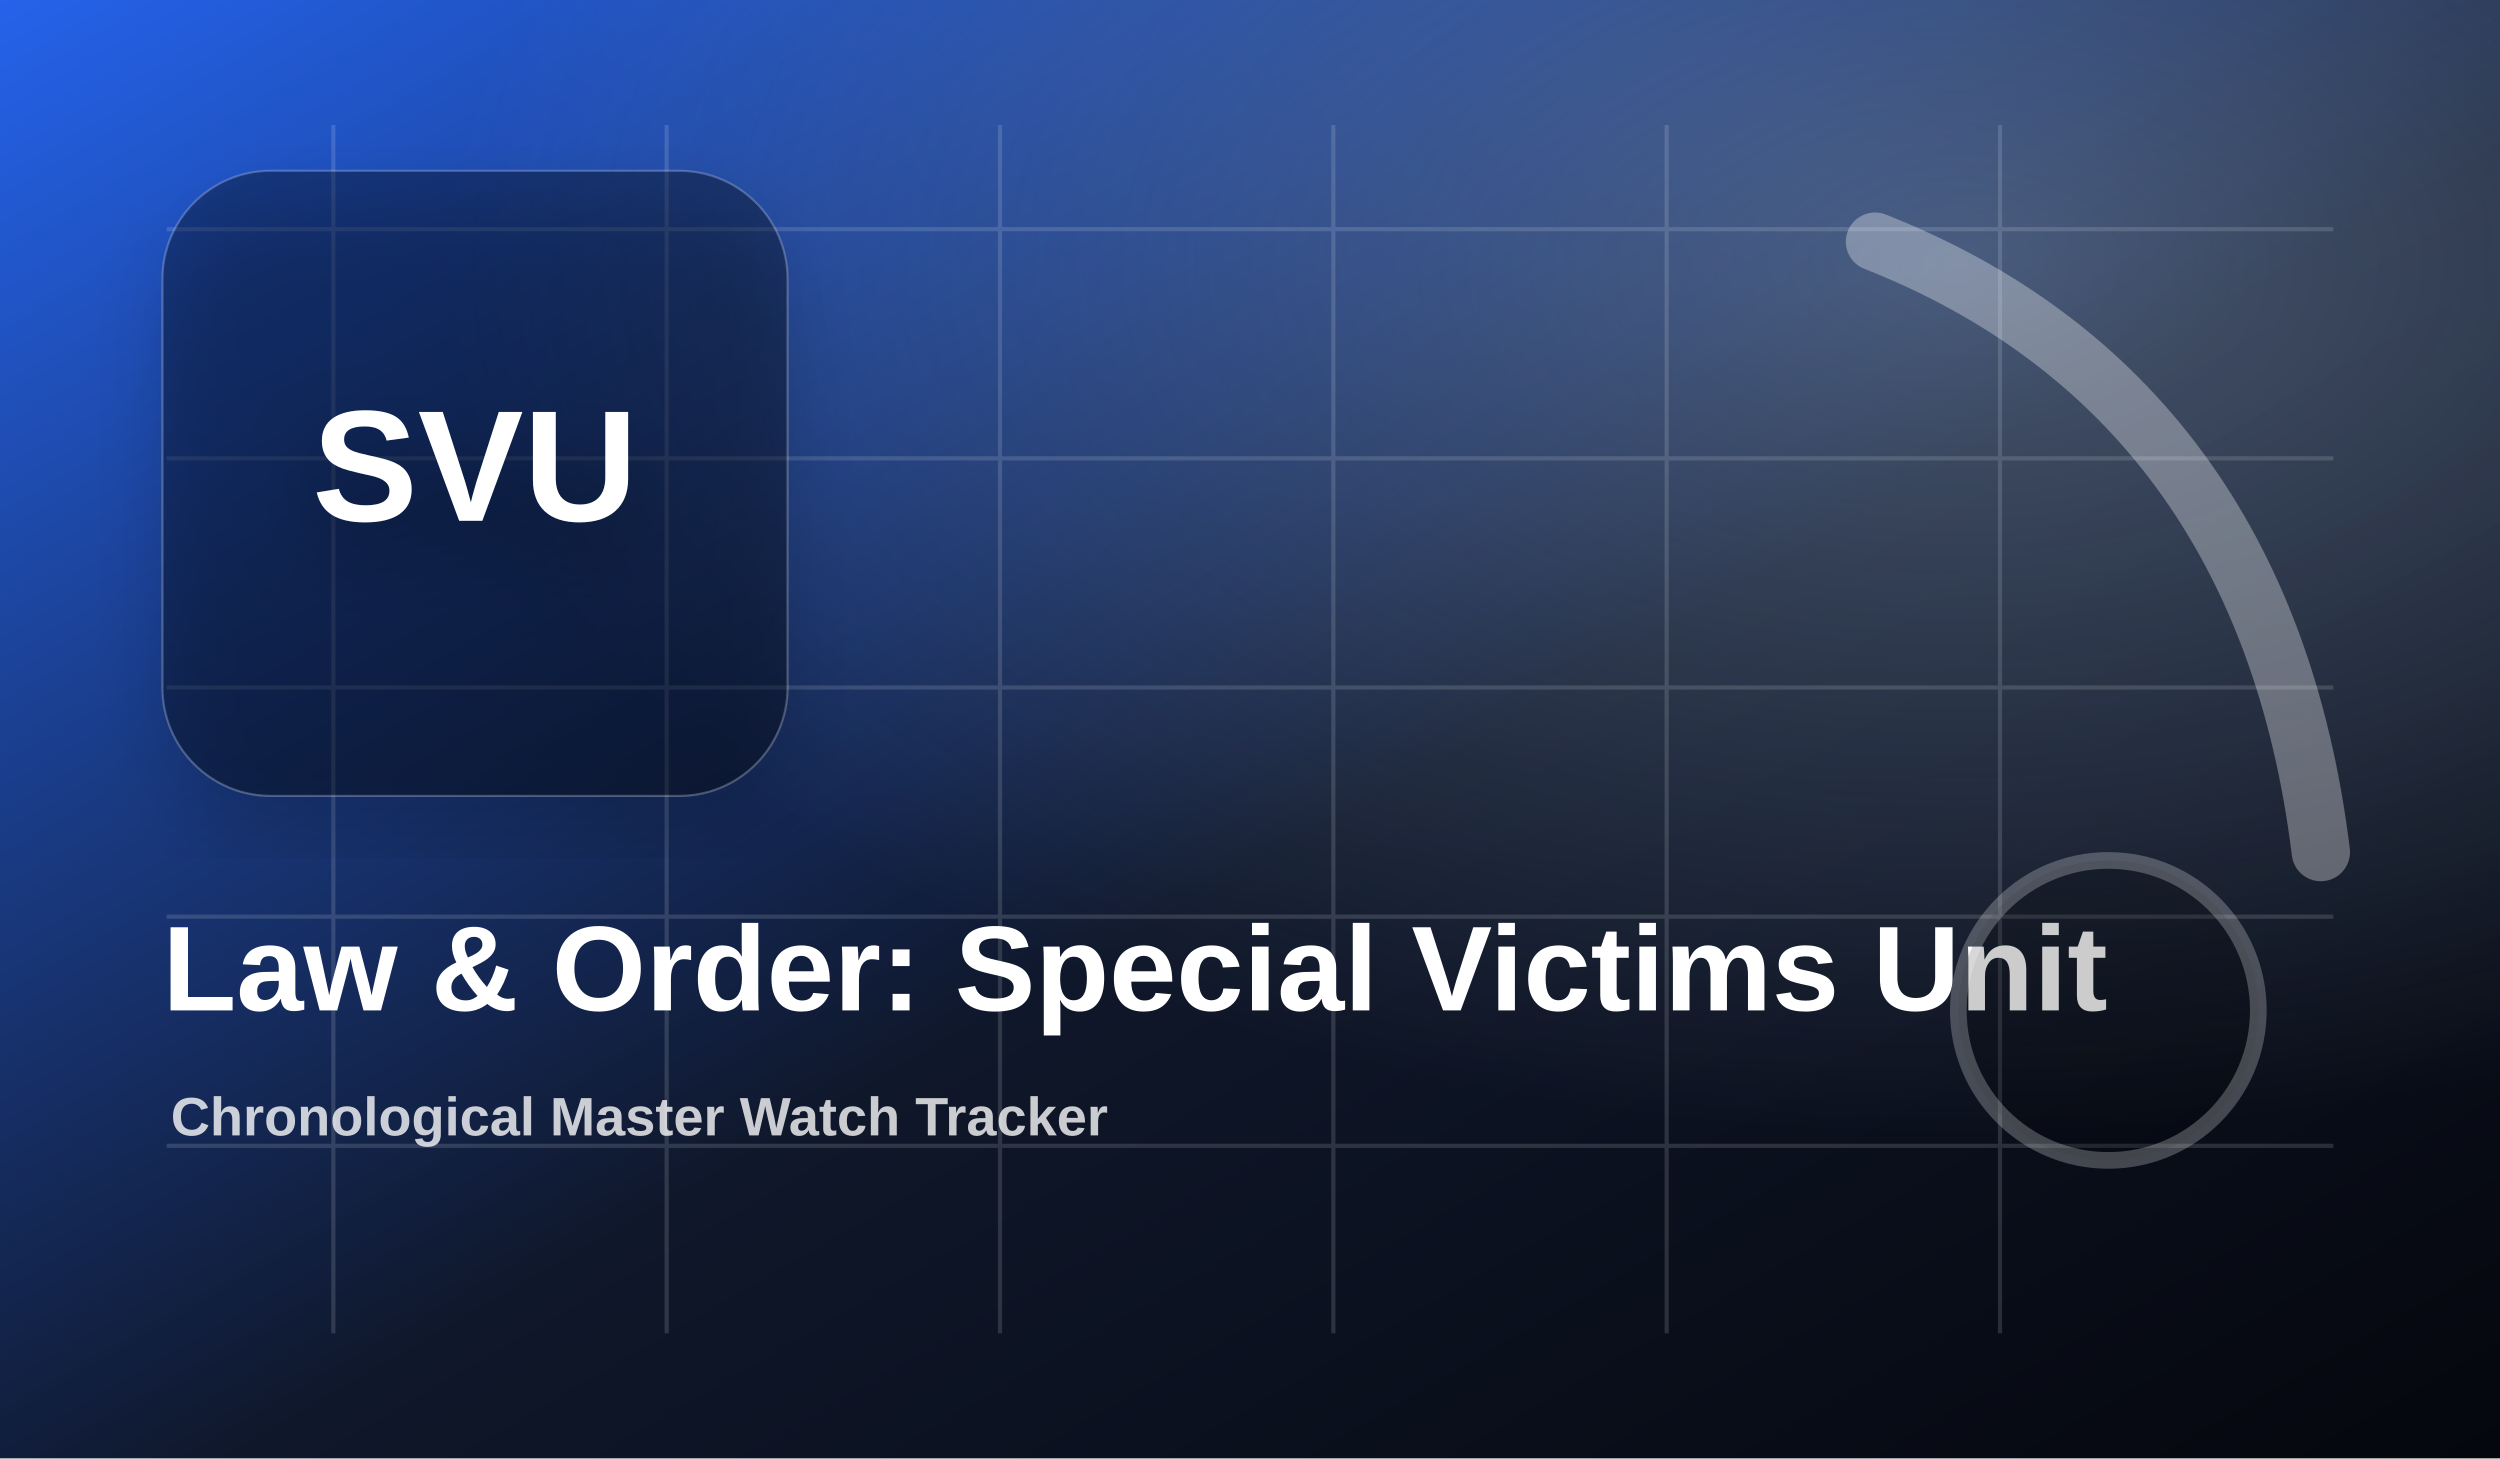
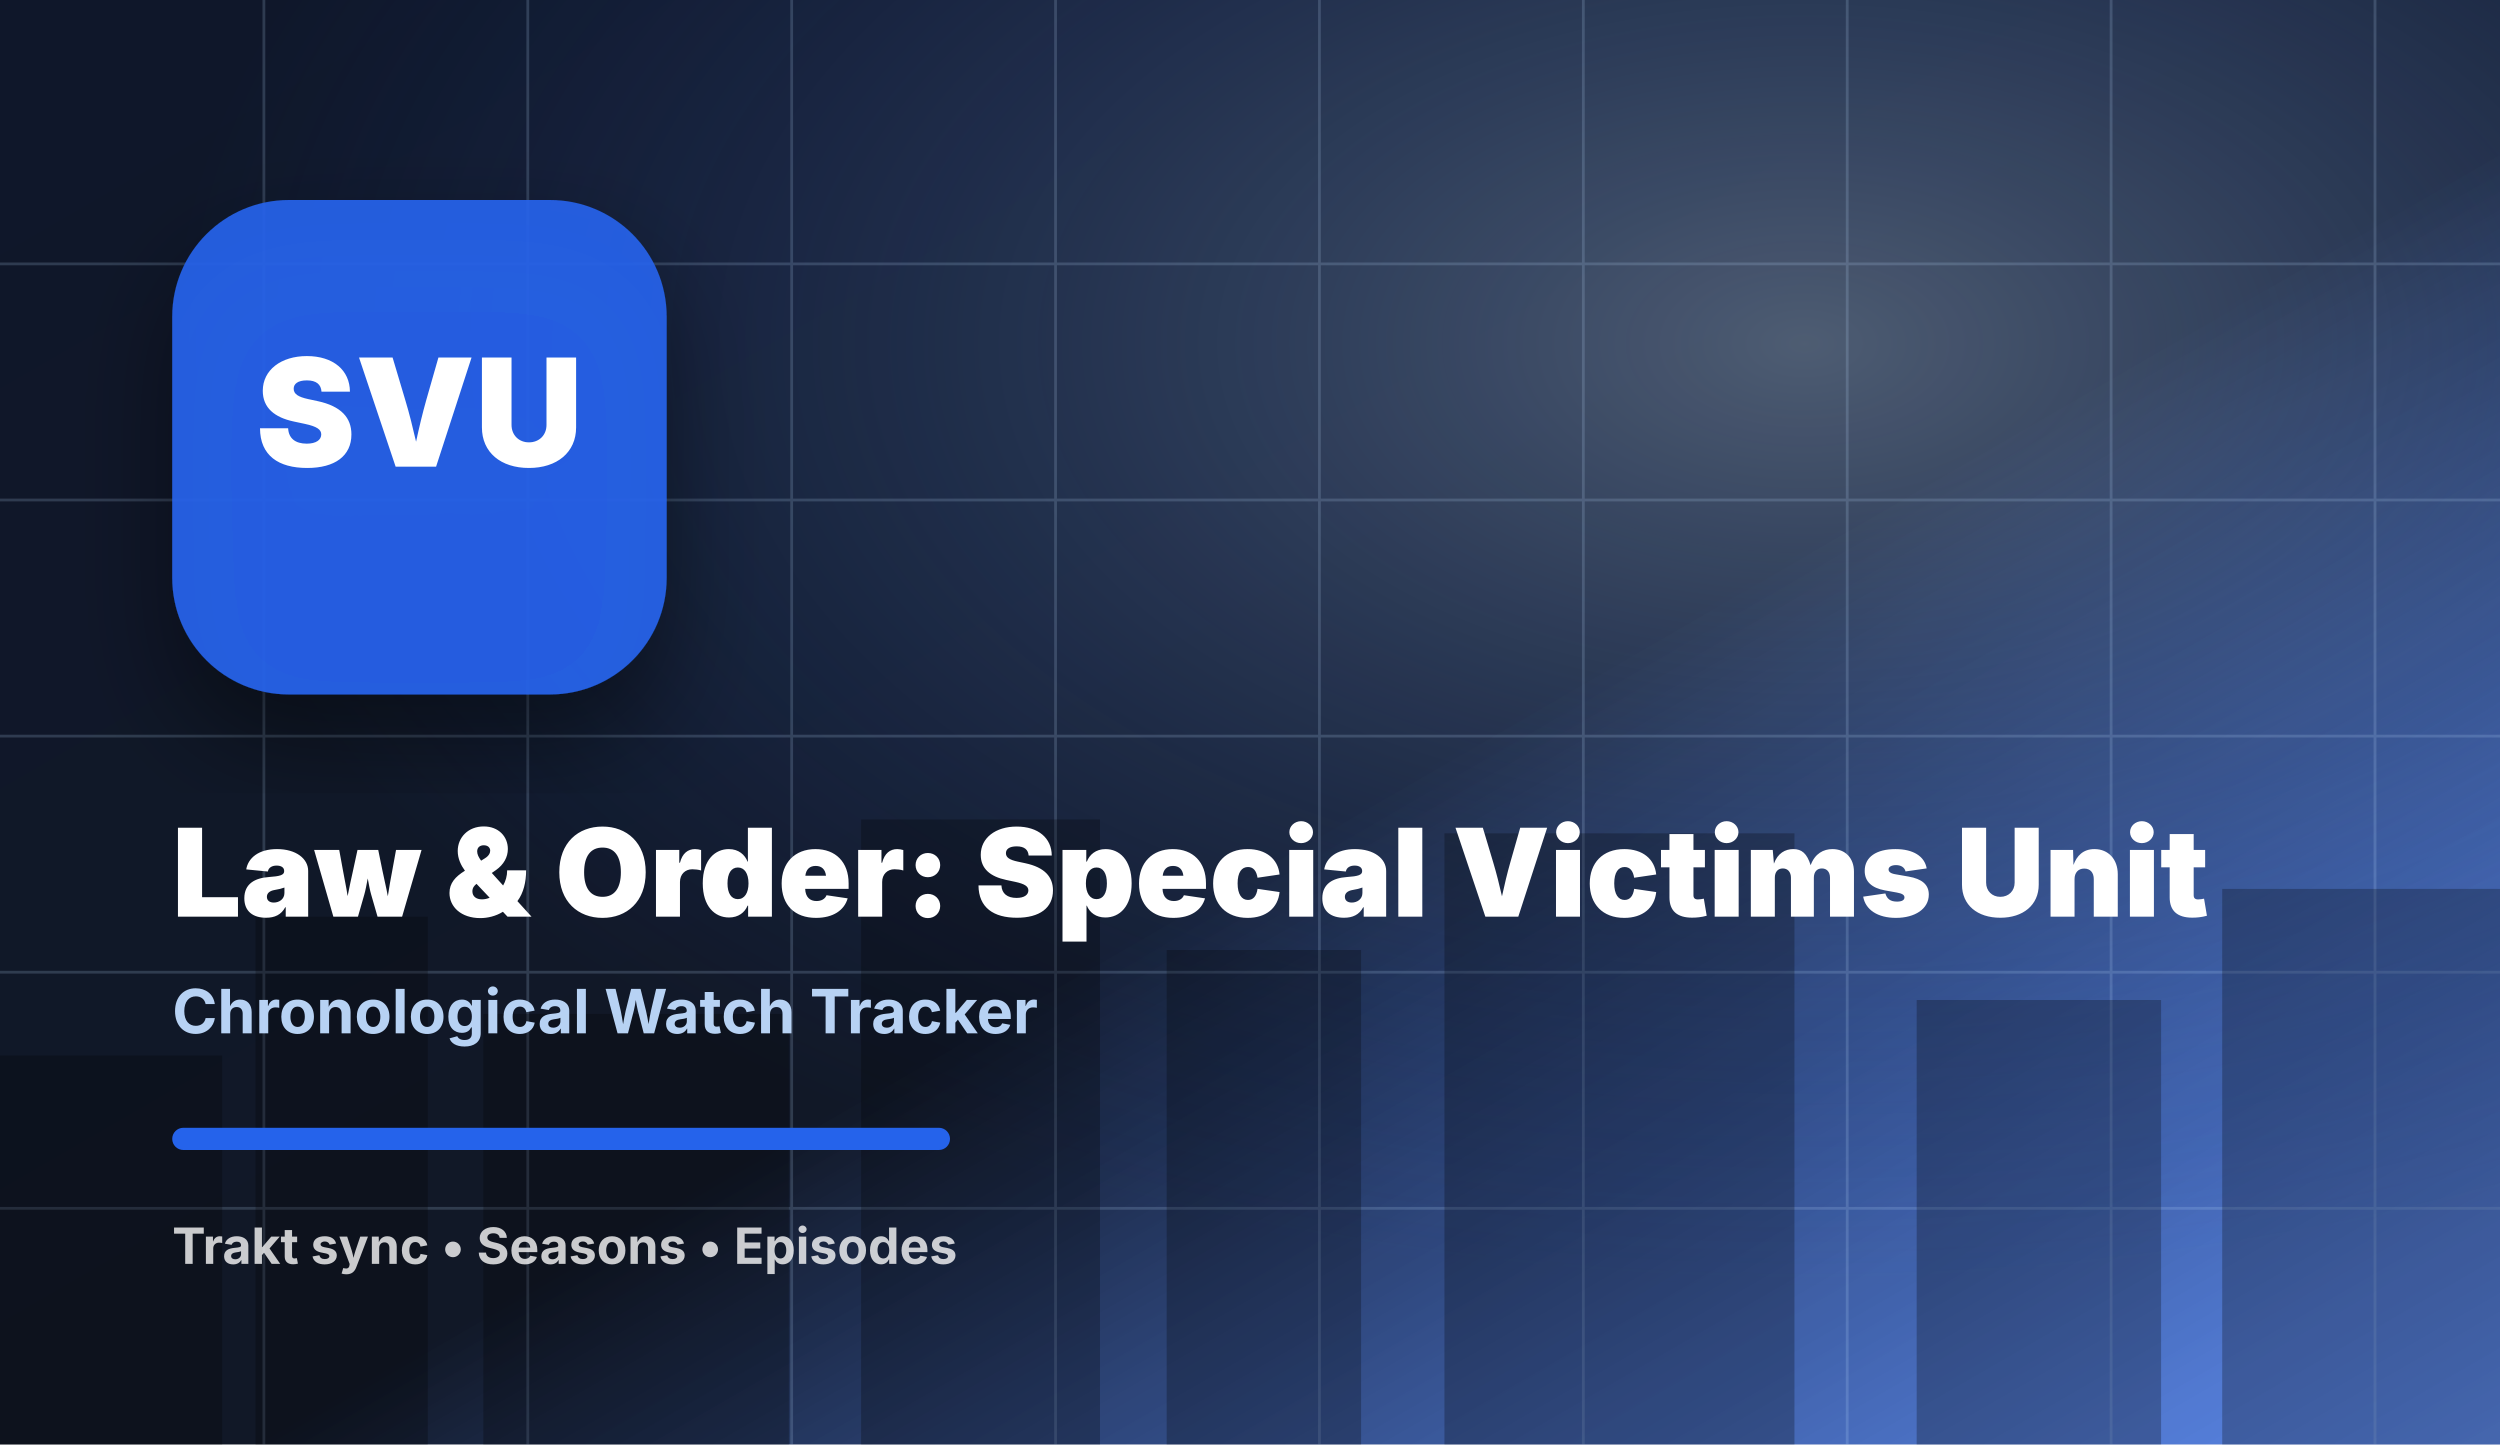
- <svg xmlns="http://www.w3.org/2000/svg" width="1200" height="700" viewBox="0 0 1200 700" role="img" aria-label="Law &amp; Order: Special Victims Unit artwork">
+ <svg xmlns="http://www.w3.org/2000/svg" viewBox="0 0 900 520" width="900" height="520" role="img" aria-label="Law &amp; Order: Special Victims Unit artwork">
  <defs>
-     <linearGradient id="g" x1="0" y1="0" x2="1" y2="1">
-       <stop offset="0" stop-color="#2563eb" />
-       <stop offset="0.55" stop-color="#0f172a" />
-       <stop offset="1" stop-color="#05070d" />
+     <linearGradient id="bg" x1="0" y1="0" x2="1" y2="1">
+       <stop offset="0" stop-color="#0f172a" />
+       <stop offset="0.55" stop-color="#111827" />
+       <stop offset="1" stop-color="#2563eb" stop-opacity="0.72" />
    </linearGradient>
-     <radialGradient id="r" cx="78%" cy="18%" r="60%">
-       <stop offset="0" stop-color="#bfdbfe" stop-opacity=".32" />
-       <stop offset="1" stop-color="#bfdbfe" stop-opacity="0" />
+     <radialGradient id="glow" cx="72%" cy="24%" r="65%">
+       <stop offset="0" stop-color="#bfdbfe" stop-opacity="0.35" />
+       <stop offset="1" stop-color="#2563eb" stop-opacity="0" />
    </radialGradient>
-     <filter id="shadow">
-       <feDropShadow dx="0" dy="18" stdDeviation="18" flood-color="#000" flood-opacity=".45" />
+     <filter id="shadow" x="-20%" y="-20%" width="140%" height="140%">
+       <feDropShadow dx="0" dy="18" stdDeviation="18" flood-color="#000" flood-opacity="0.45" />
    </filter>
  </defs>
-   <rect width="1200" height="700" fill="url(#g)" />
-   <rect width="1200" height="700" fill="url(#r)" />
-   <g opacity=".14" stroke="#fff" stroke-width="2">
-     <path d="M80 110h1040M80 220h1040M80 330h1040M80 440h1040M80 550h1040" />
-     <path d="M160 60v580M320 60v580M480 60v580M640 60v580M800 60v580M960 60v580" />
+   <rect width="900" height="520" fill="url(#bg)" />
+   <rect width="900" height="520" fill="url(#glow)" />
+   <g opacity="0.18" stroke="#bfdbfe" stroke-width="1">
+     <path d="M0 95H900M0 180H900M0 265H900M0 350H900M0 435H900" />
+     <path d="M95 0V520M190 0V520M285 0V520M380 0V520M475 0V520M570 0V520M665 0V520M760 0V520M855 0V520" />
+   </g>
+   <g opacity="0.26" fill="#000">
+     <rect x="0" y="380" width="80" height="140" />
+     <rect x="92" y="330" width="62" height="190" />
+     <rect x="174" y="365" width="110" height="155" />
+     <rect x="310" y="295" width="86" height="225" />
+     <rect x="420" y="342" width="70" height="178" />
+     <rect x="520" y="300" width="126" height="220" />
+     <rect x="690" y="360" width="88" height="160" />
+     <rect x="800" y="320" width="100" height="200" />
  </g>
  <g filter="url(#shadow)">
-     <rect x="78" y="82" width="300" height="300" rx="52" fill="rgba(0,0,0,.35)" stroke="rgba(255,255,255,.22)" />
-     <text x="228" y="250" text-anchor="middle" font-family="Arial, Helvetica, sans-serif" font-size="76" font-weight="900" fill="#fff">SVU</text>
+     <rect x="62" y="72" width="178" height="178" rx="42" fill="#2563eb" opacity="0.92" />
+     <text x="151" y="168" text-anchor="middle" font-family="Inter, Arial, sans-serif" font-size="54" font-weight="900" fill="white">SVU</text>
  </g>
-   <text x="78" y="485" font-family="Arial, Helvetica, sans-serif" font-size="58" font-weight="900" fill="#fff">Law &amp; Order: Special Victims Unit</text>
-   <text x="82" y="545" font-family="Arial, Helvetica, sans-serif" font-size="26" font-weight="700" fill="rgba(255,255,255,.78)">Chronological Master Watch Tracker</text>
-   <path d="M900 116c122 48 196 146 214 293" fill="none" stroke="rgba(255,255,255,.32)" stroke-width="28" stroke-linecap="round" />
-   <circle cx="1012" cy="485" r="72" fill="rgba(0,0,0,.2)" stroke="rgba(255,255,255,.24)" stroke-width="8" />
+   <text x="62" y="330" font-family="Inter, Arial, sans-serif" font-size="44" font-weight="900" fill="white">Law &amp; Order: Special Victims Unit</text>
+   <text x="62" y="372" font-family="Inter, Arial, sans-serif" font-size="22" font-weight="700" fill="#bfdbfe" opacity="0.95">Chronological Watch Tracker</text>
+   <rect x="62" y="406" width="280" height="8" rx="4" fill="#2563eb" />
+   <text x="62" y="455" font-family="Inter, Arial, sans-serif" font-size="18" font-weight="700" fill="white" opacity="0.78">Trakt sync • Seasons • Episodes</text>
</svg>
